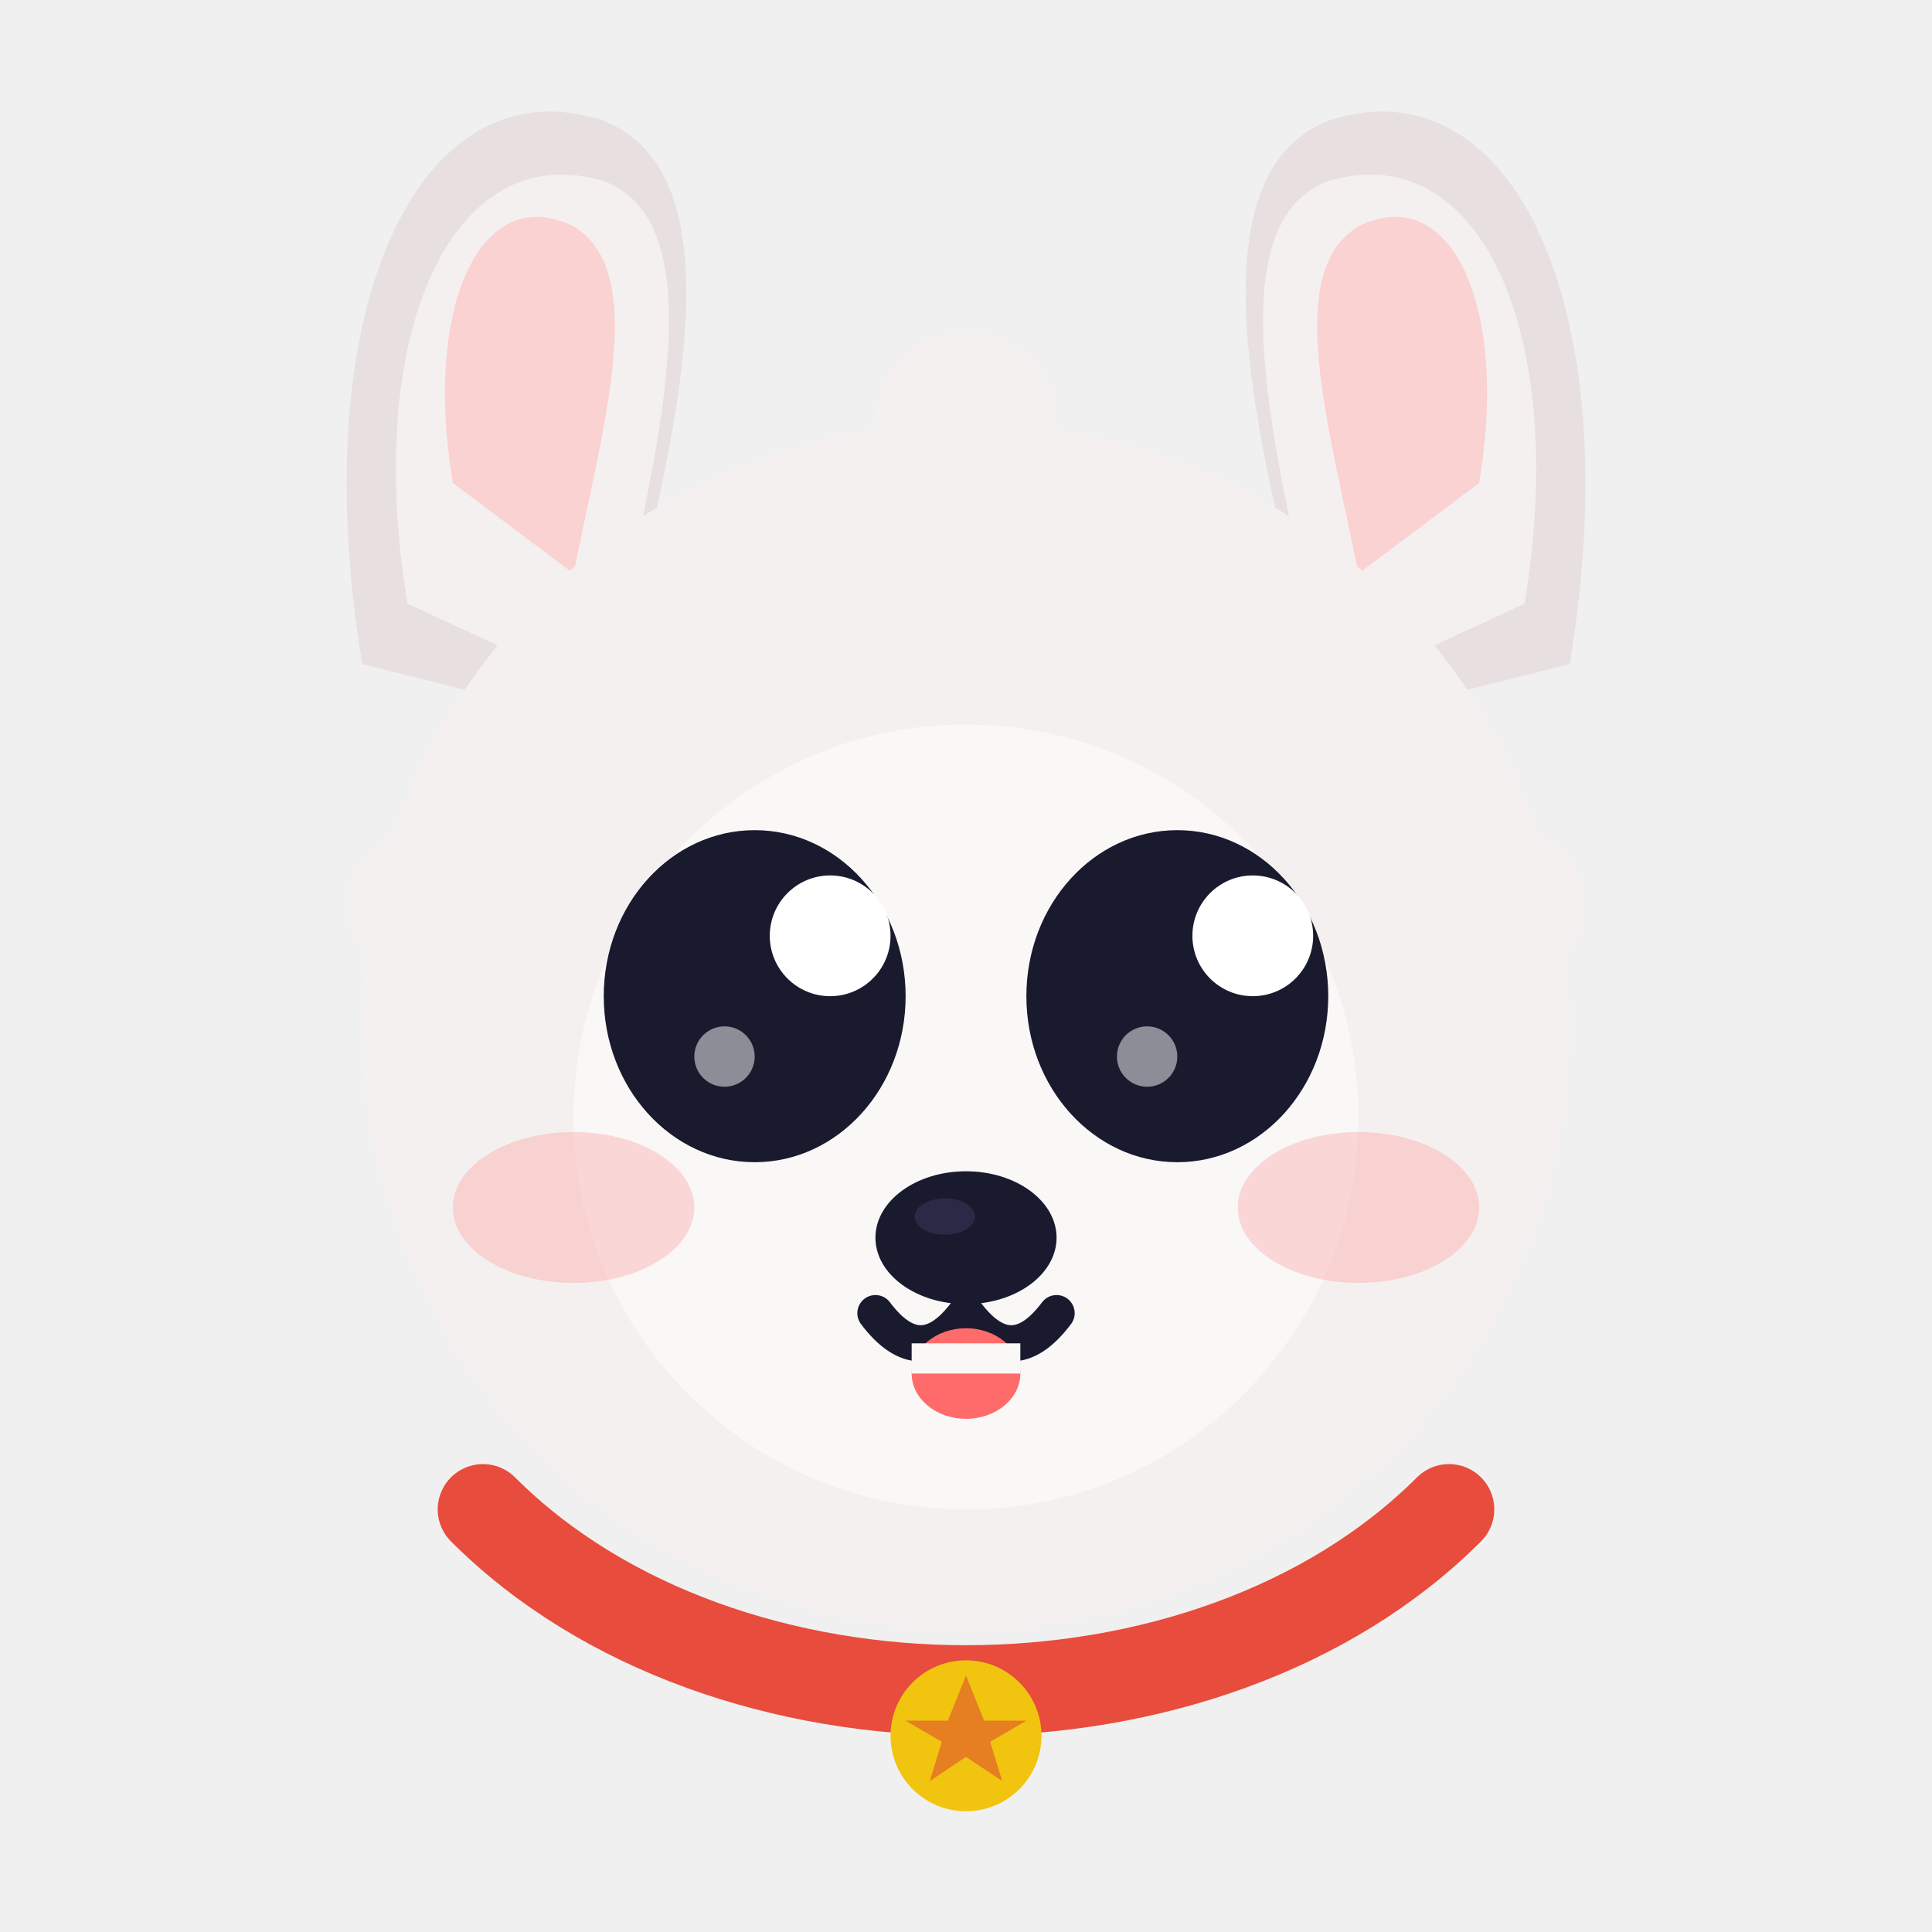
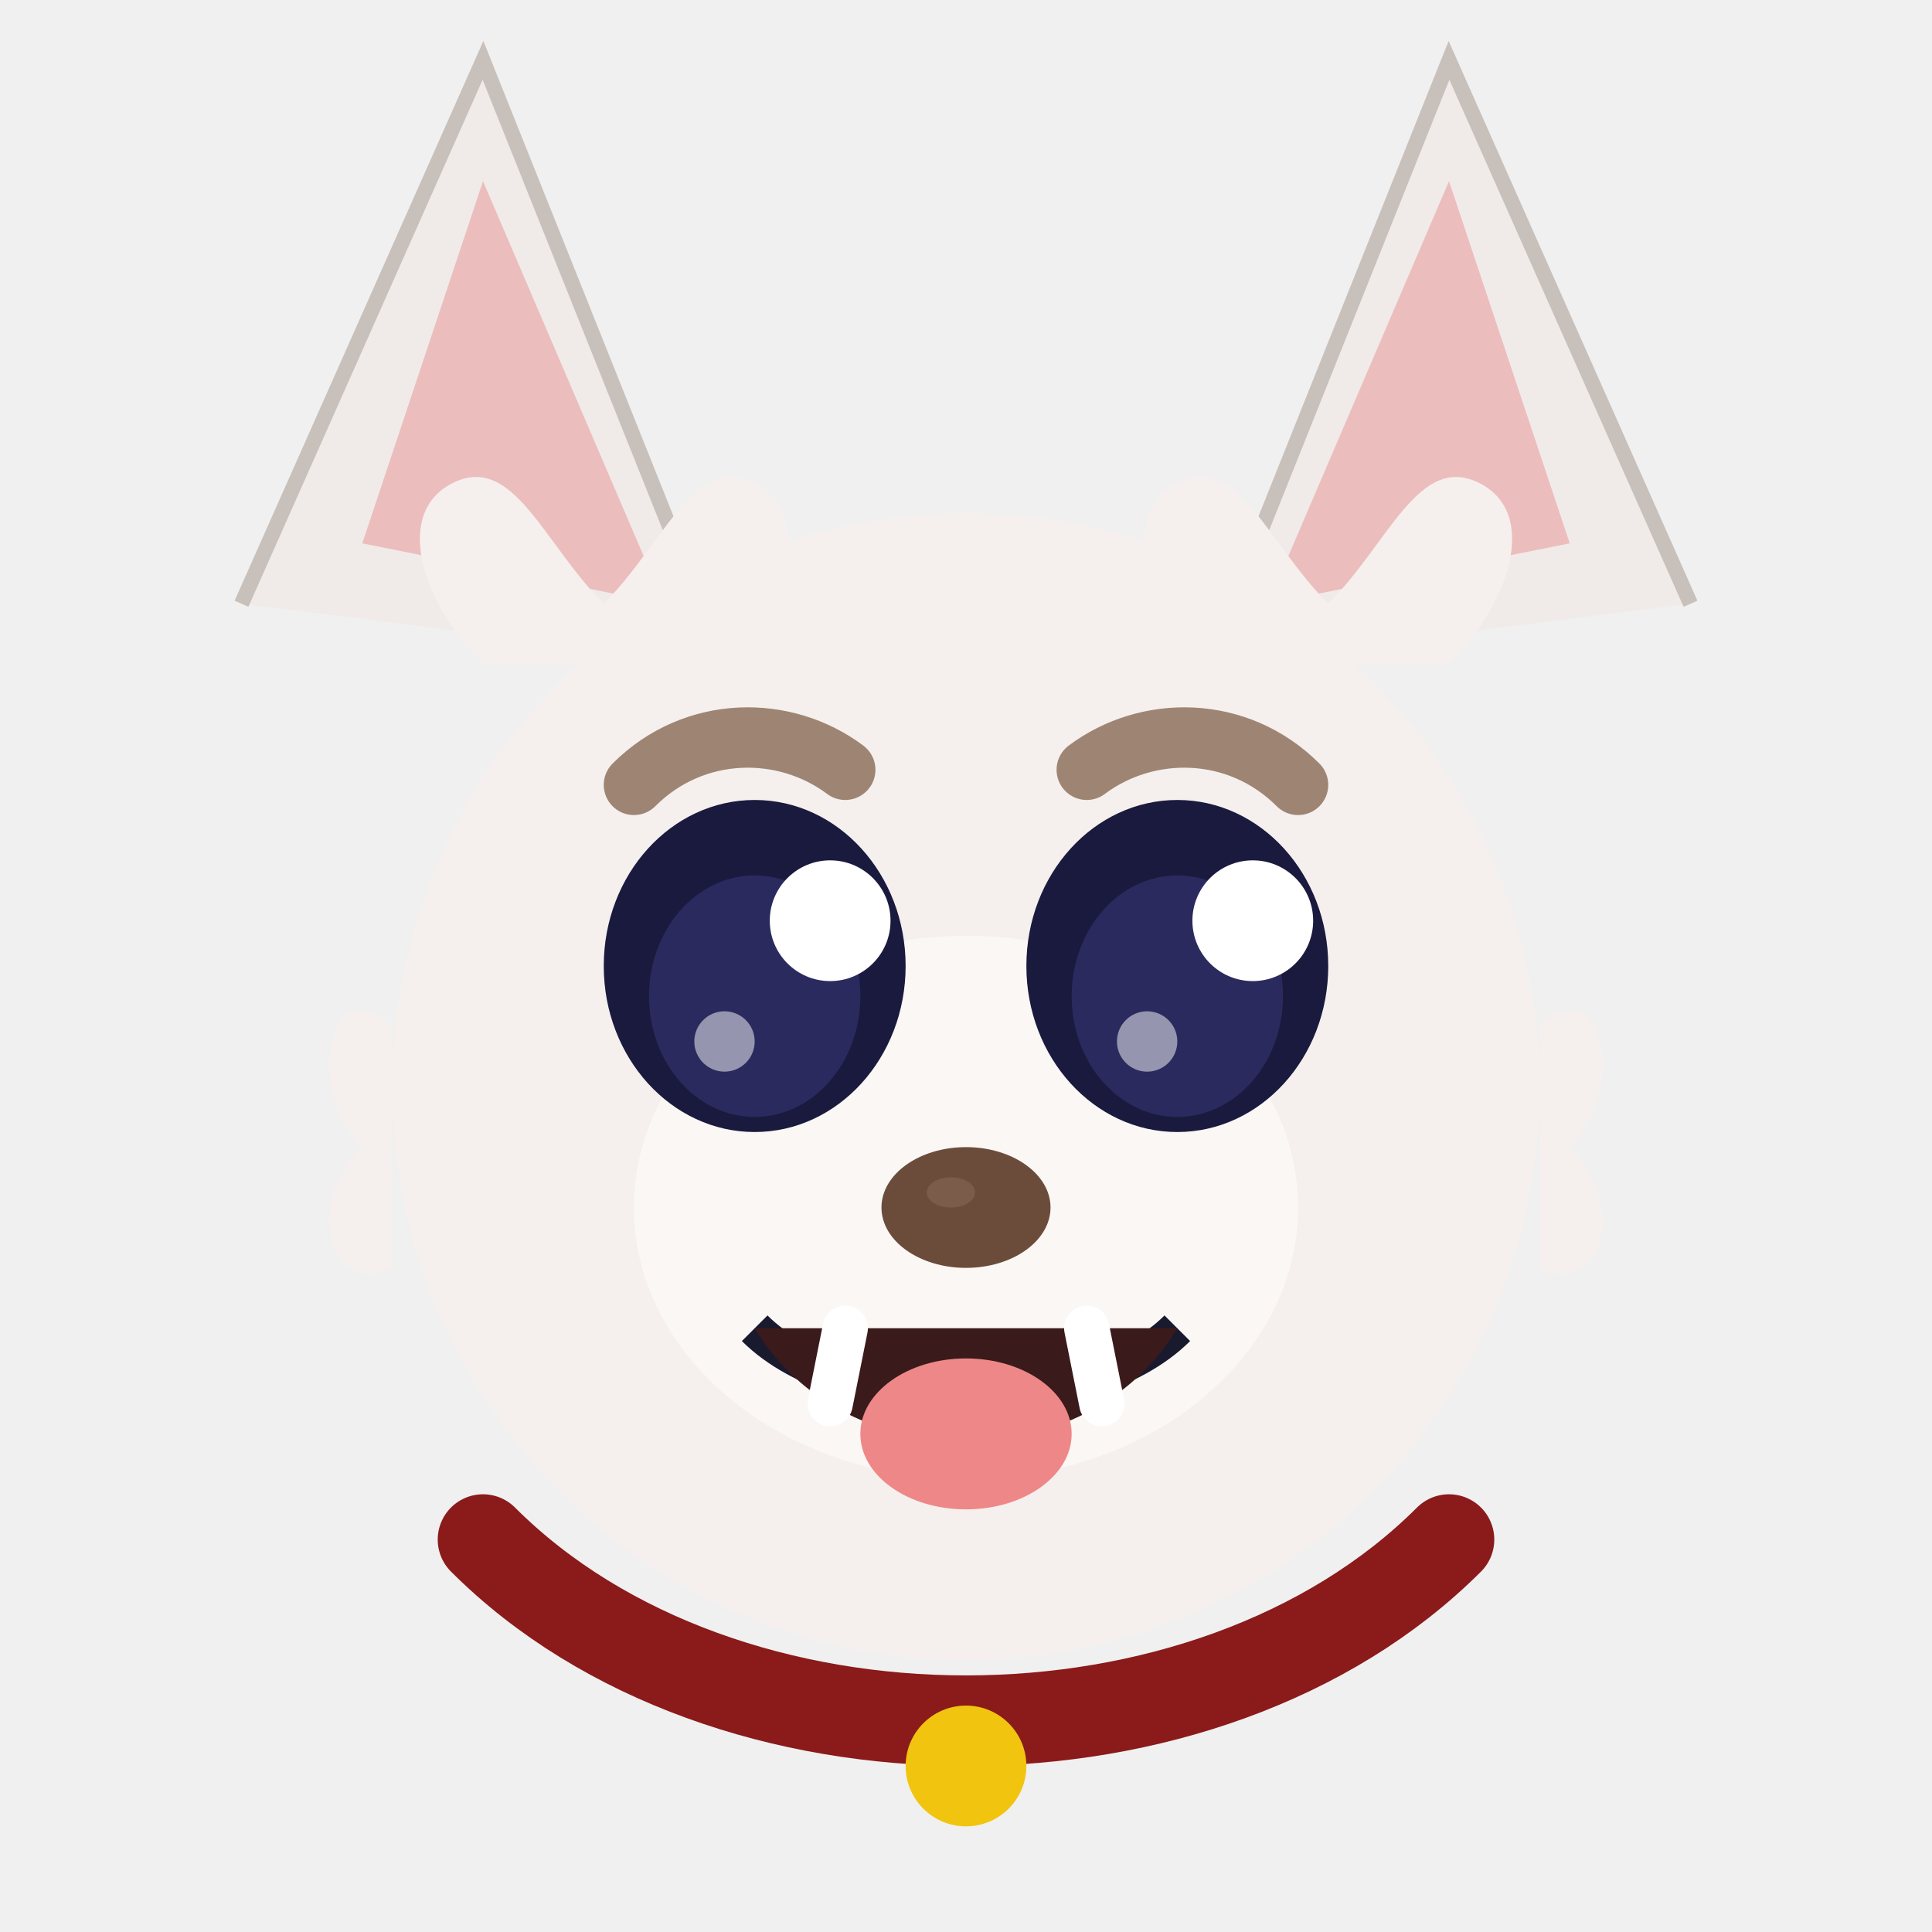
<svg xmlns="http://www.w3.org/2000/svg" viewBox="0 0 64 64" fill="none">
-   <path d="M12 22C10 10 14 2 20 4C25 6 22 16 20 24" fill="#e8e0e0" />
-   <path d="M13.5 20C12 11 15 4.5 20 6C24 7.5 21.5 16 20 23" fill="#f5f0f0" />
-   <path d="M15 16C14 10 16 6 19 7.5C21.5 9 20 14 19 19" fill="#ffb3b3" opacity="0.5" />
-   <path d="M52 22C54 10 50 2 44 4C39 6 42 16 44 24" fill="#e8e0e0" />
-   <path d="M50.5 20C52 11 49 4.5 44 6C40 7.5 42.5 16 44 23" fill="#f5f0f0" />
-   <path d="M49 16C50 10 48 6 45 7.5C42.5 9 44 14 45 19" fill="#ffb3b3" opacity="0.5" />
-   <circle cx="32" cy="34" r="20" fill="#f5f0f0" />
-   <circle cx="32" cy="14" r="3" fill="#f5f0f0" />
-   <circle cx="14" cy="30" r="2.5" fill="#f5f0f0" />
-   <circle cx="50" cy="30" r="2.5" fill="#f5f0f0" />
-   <circle cx="32" cy="37" r="13" fill="#faf7f7" />
-   <ellipse cx="19" cy="40" rx="4" ry="2.5" fill="#ff8a8a" opacity="0.3" />
-   <ellipse cx="45" cy="40" rx="4" ry="2.5" fill="#ff8a8a" opacity="0.3" />
-   <ellipse cx="25" cy="33" rx="5" ry="5.5" fill="#1a1a2e" />
-   <ellipse cx="39" cy="33" rx="5" ry="5.5" fill="#1a1a2e" />
-   <circle cx="27.5" cy="31" r="2" fill="white" />
-   <circle cx="41.5" cy="31" r="2" fill="white" />
-   <circle cx="24" cy="35" r="1" fill="white" opacity="0.5" />
-   <circle cx="38" cy="35" r="1" fill="white" opacity="0.5" />
-   <ellipse cx="32" cy="41" rx="3" ry="2.2" fill="#1a1a2e" />
-   <ellipse cx="31.3" cy="40.3" rx="1" ry="0.6" fill="#3a3a5e" opacity="0.5" />
-   <path d="M29 43.5Q30.5 45.5 32 43.5Q33.5 45.5 35 43.5" stroke="#1a1a2e" stroke-width="1.2" stroke-linecap="round" fill="none" />
-   <ellipse cx="32" cy="45.5" rx="1.8" ry="1.5" fill="#ff6b6b" />
-   <path d="M30.2 45 L33.8 45" stroke="#faf7f7" stroke-width="1" />
-   <path d="M16 50C20 54 26 56 32 56C38 56 44 54 48 50" stroke="#e74c3c" stroke-width="3" stroke-linecap="round" fill="none" />
-   <circle cx="32" cy="57.5" r="2.5" fill="#f1c40f" />
-   <path d="M32 55.5L32.6 57H34L32.8 57.7L33.2 59L32 58.2L30.8 59L31.2 57.7L30 57H31.4Z" fill="#e67e22" />
+   <path d="M8 20L16 2L24 22" fill="#f0ebe8" stroke="#c8c0bb" stroke-width="0.5" />
+   <path d="M12 18L16 6L22 20" fill="#e8a0a0" opacity="0.6" />
+   <path d="M56 20L48 2L40 22" fill="#f0ebe8" stroke="#c8c0bb" stroke-width="0.5" />
+   <path d="M52 18L48 6L42 20" fill="#e8a0a0" opacity="0.6" />
+   <path d="M16 22C14 20 13 17 15 16C17 15 18 18 20 20C22 18 23 15 25 16C27 17 26 20 24 22" fill="#f5f0ee" />
+   <path d="M40 22C38 20 37 17 39 16C41 15 42 18 44 20C46 18 47 15 49 16C51 17 50 20 48 22" fill="#f5f0ee" />
+   <circle cx="32" cy="36" r="19" fill="#f5f0ee" />
+   <path d="M13 34C11 32 10 36 12 38C10 40 11 43 13 42" fill="#f5f0ee" />
+   <path d="M51 34C53 32 54 36 52 38C54 40 53 43 51 42" fill="#f5f0ee" />
+   <ellipse cx="32" cy="40" rx="11" ry="9" fill="#faf7f5" />
+   <path d="M21 26C23 24 26 24 28 25.5" stroke="#9e8573" stroke-width="2" stroke-linecap="round" fill="none" />
+   <path d="M43 26C41 24 38 24 36 25.5" stroke="#9e8573" stroke-width="2" stroke-linecap="round" fill="none" />
+   <ellipse cx="25" cy="32" rx="5" ry="5.5" fill="#1a1a3e" />
+   <ellipse cx="39" cy="32" rx="5" ry="5.5" fill="#1a1a3e" />
+   <ellipse cx="25" cy="33" rx="3.5" ry="4" fill="#2a2a5e" />
+   <ellipse cx="39" cy="33" rx="3.5" ry="4" fill="#2a2a5e" />
+   <circle cx="27.5" cy="30.5" r="2" fill="white" />
+   <circle cx="41.5" cy="30.5" r="2" fill="white" />
+   <circle cx="24" cy="34.5" r="1" fill="white" opacity="0.5" />
+   <circle cx="38" cy="34.5" r="1" fill="white" opacity="0.5" />
+   <ellipse cx="32" cy="40" rx="2.8" ry="2" fill="#6b4c3b" />
+   <ellipse cx="31.5" cy="39.5" rx="0.8" ry="0.5" fill="#8b6c5b" opacity="0.5" />
+   <path d="M25 44C28 47 36 47 39 44" stroke="#1a1a2e" stroke-width="1.2" fill="none" />
+   <path d="M25 44C28 49 36 49 39 44" fill="#3a1a1a" />
+   <ellipse cx="32" cy="47.5" rx="3.5" ry="2.5" fill="#e88" />
+   <path d="M28 44L27.5 46.5" stroke="white" stroke-width="1.5" stroke-linecap="round" />
+   <path d="M36 44L36.5 46.5" stroke="white" stroke-width="1.5" stroke-linecap="round" />
+   <path d="M16 51C20 55 26 57 32 57C38 57 44 55 48 51" stroke="#8b1a1a" stroke-width="3" stroke-linecap="round" fill="none" />
+   <circle cx="32" cy="58.5" r="2" fill="#f1c40f" />
</svg>
